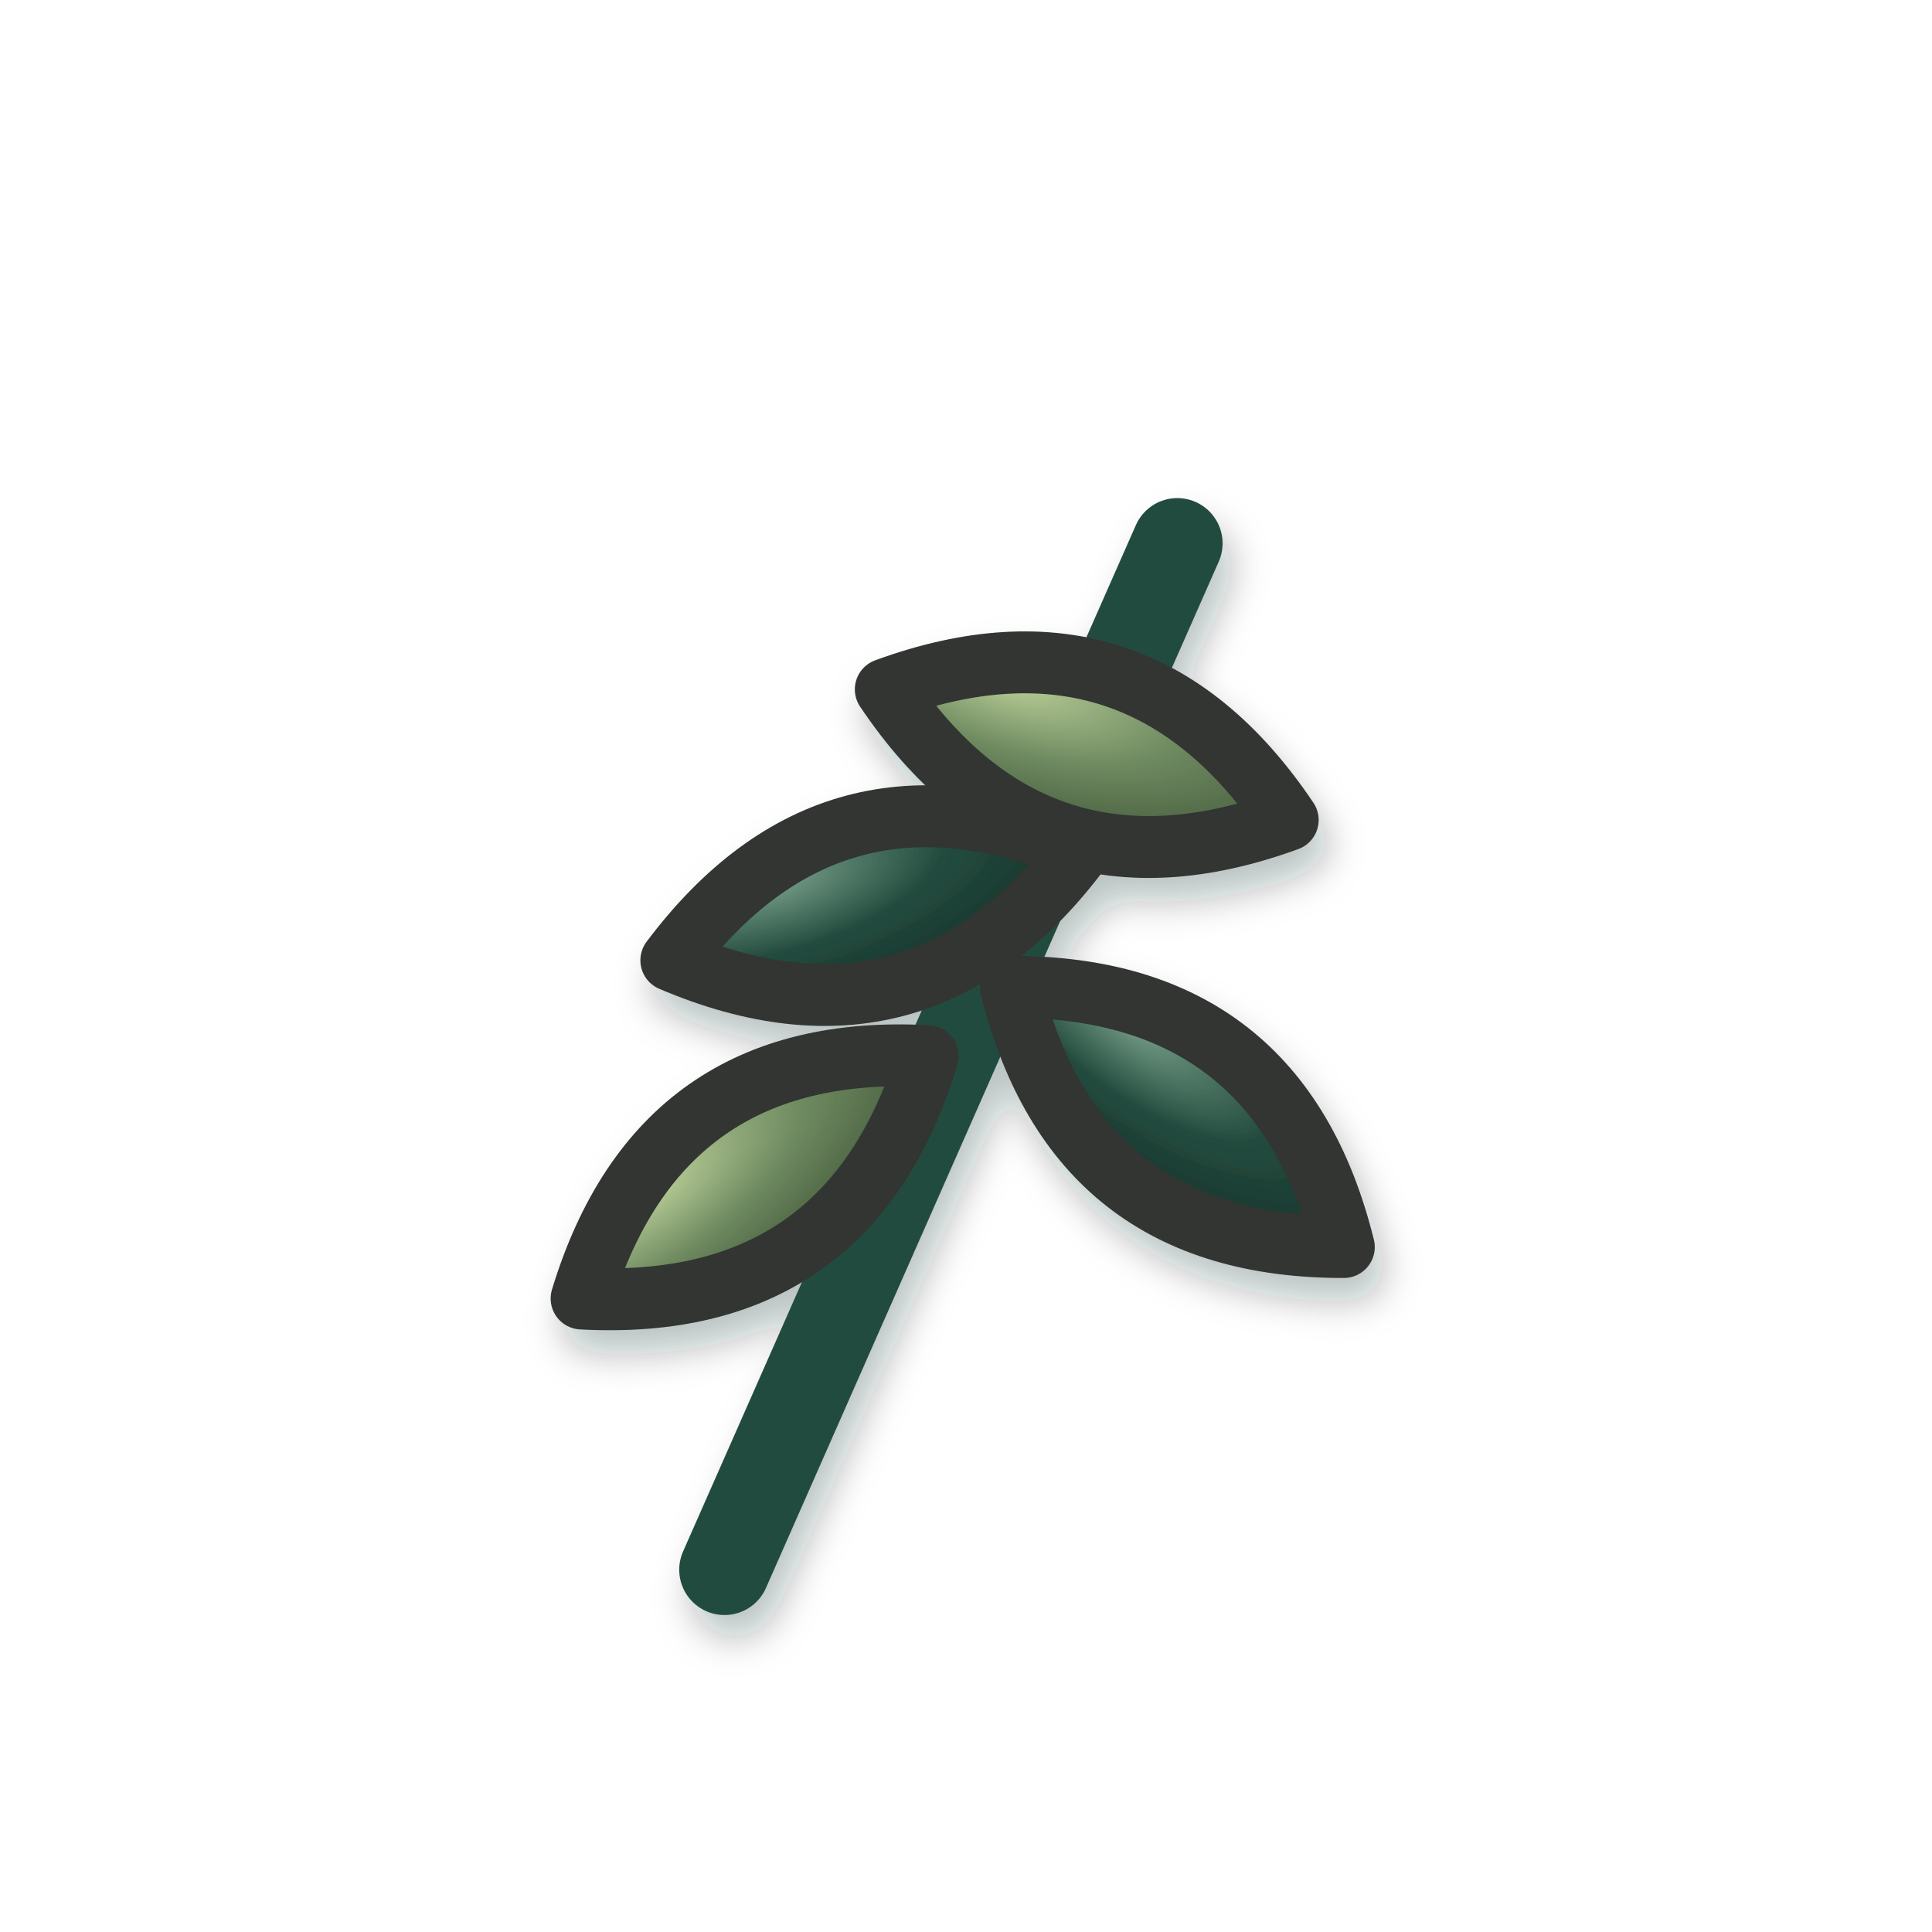
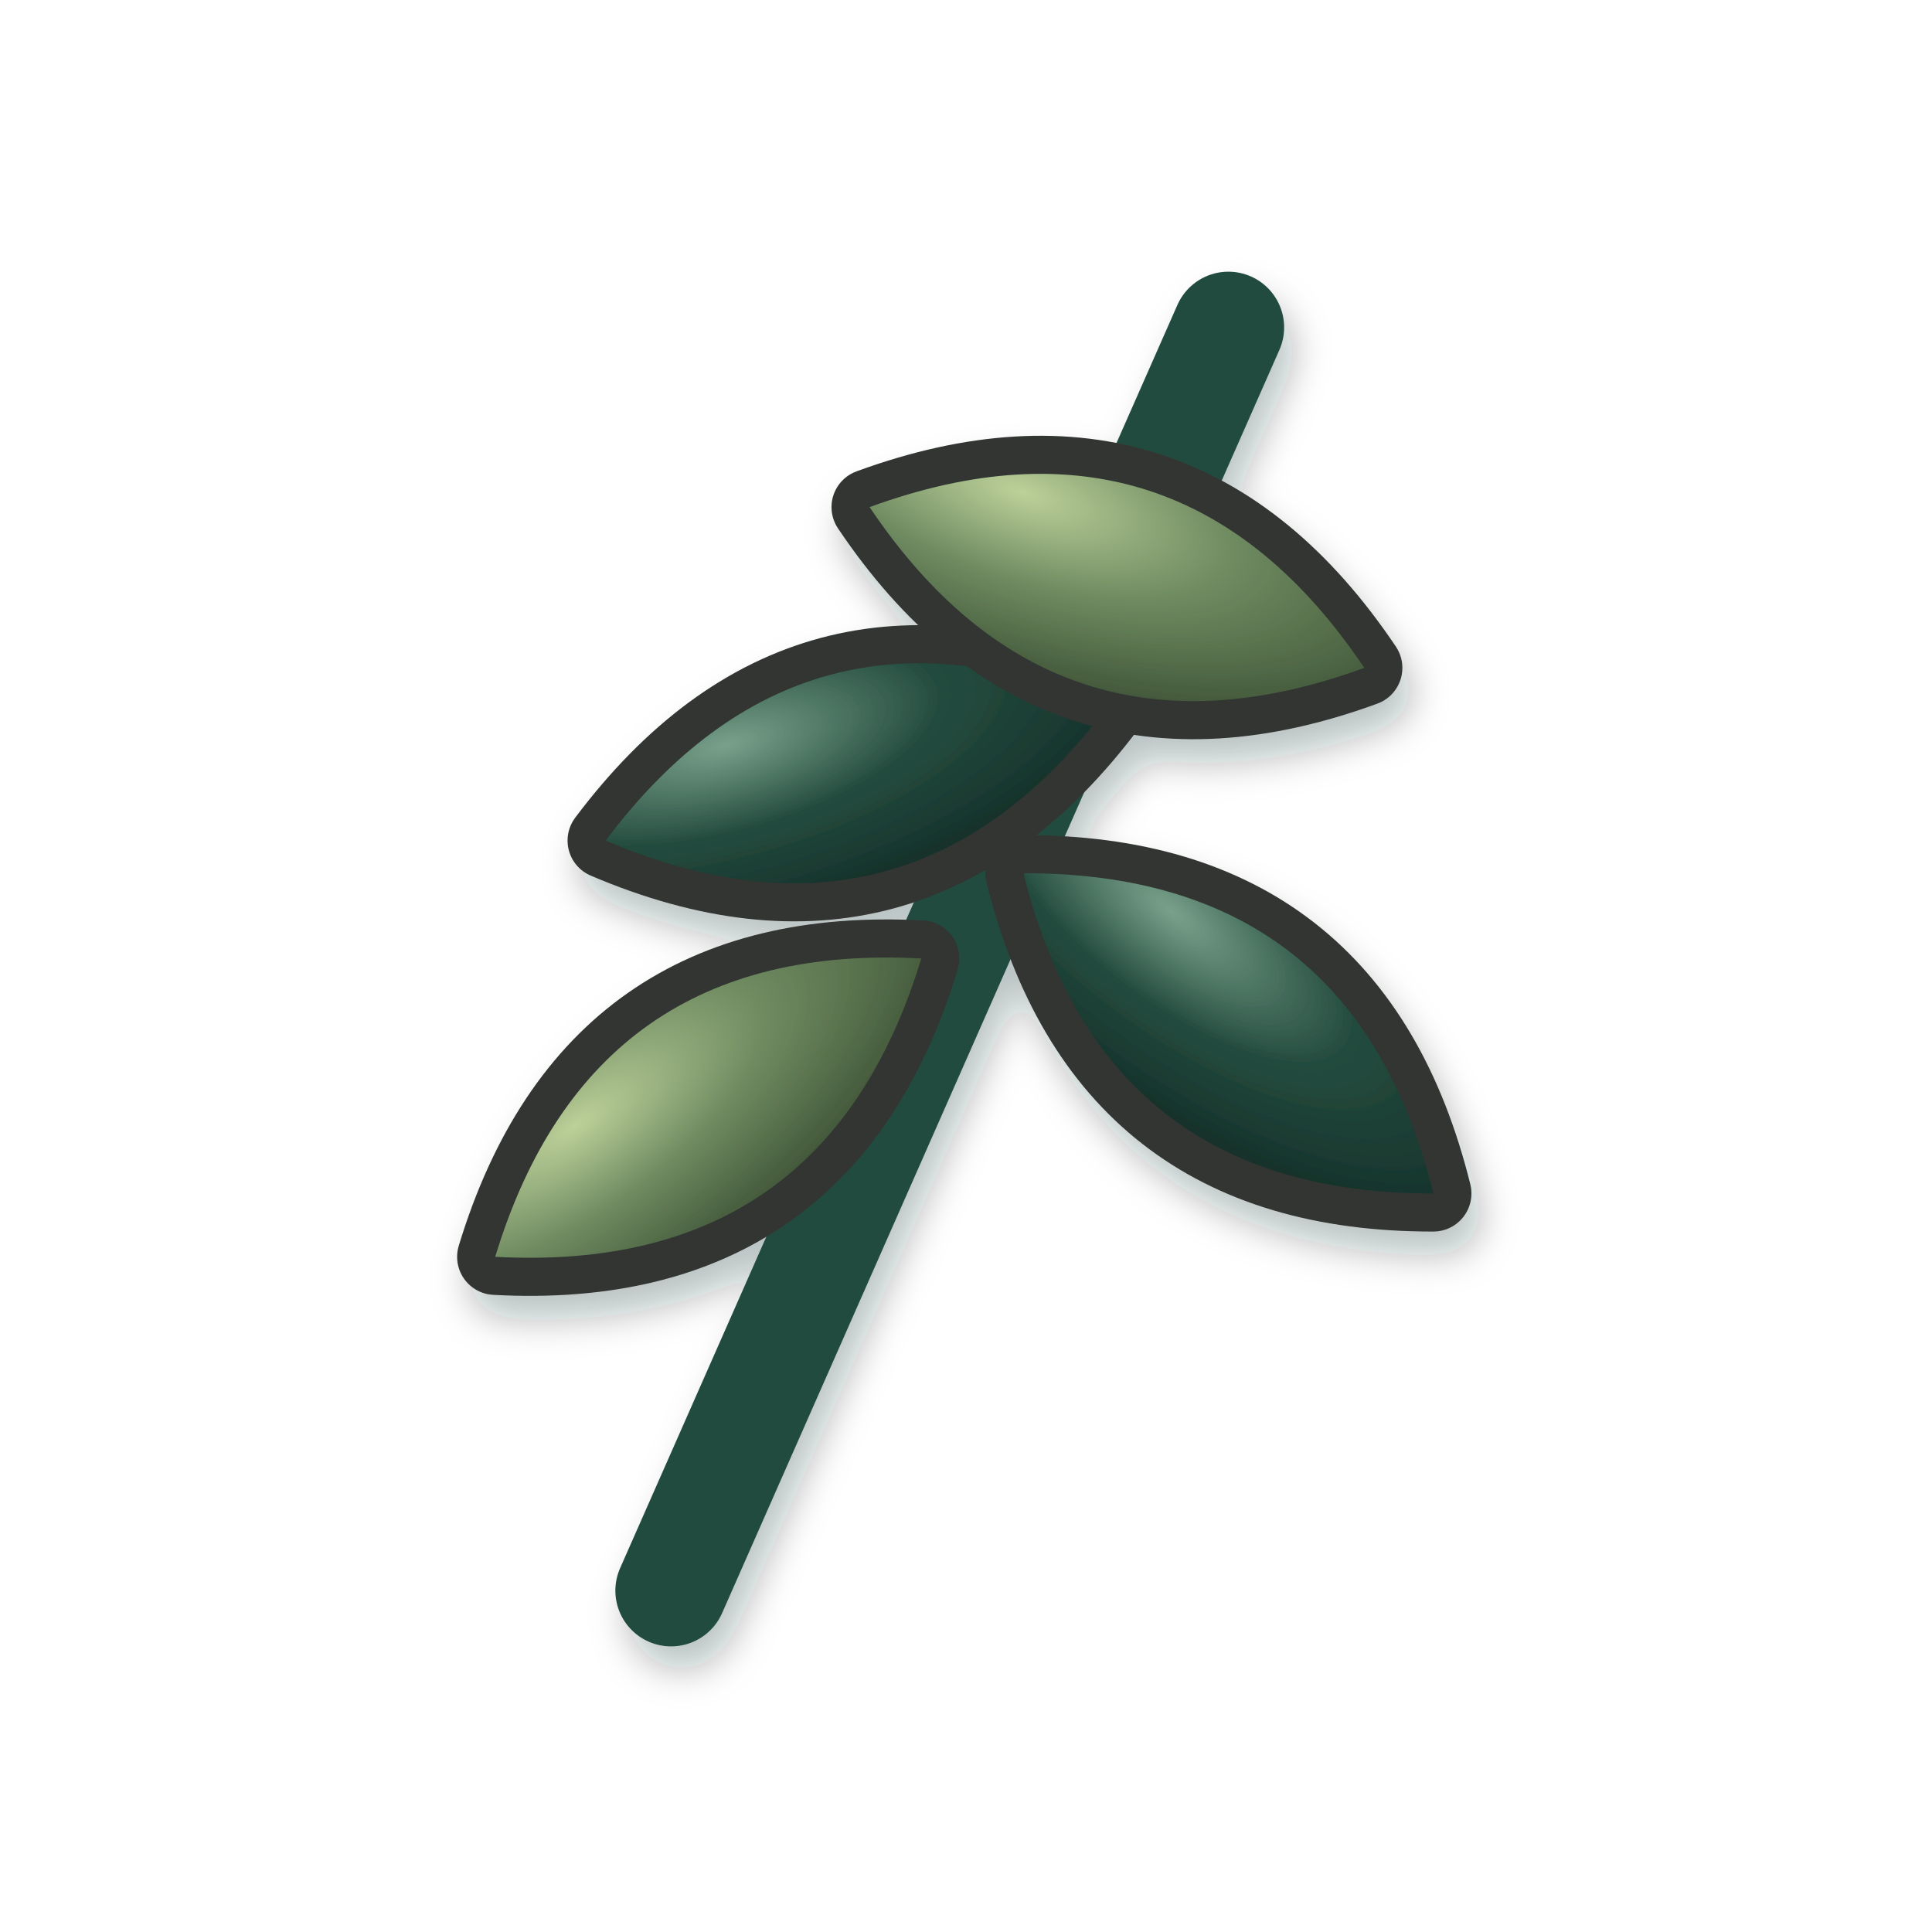
- <svg xmlns="http://www.w3.org/2000/svg" viewBox="0 0 64 64" width="64" height="64" role="img" aria-labelledby="t">
-   <style>.ink-s{stroke:#303532}.ink-f{fill:#303532}.paper-s{stroke:#F3E8CF}.paper-f{fill:#F3E8CF}@media(prefers-color-scheme:dark){.ink-s{stroke:#F3E8CF}.ink-f{fill:#F3E8CF}.paper-s{stroke:#303532}.paper-f{fill:#303532}}</style>
+ <svg xmlns="http://www.w3.org/2000/svg" viewBox="0 0 64 64" role="img" aria-labelledby="sage-fresh-title" data-aisle="Produce" data-render-style="dimensional">
  <defs>
-     <filter id="sage-fresh-depth" x="-18%" y="-18%" width="136%" height="140%" color-interpolation-filters="sRGB">
-       <feDropShadow dx="0.35" dy="0.8" stdDeviation="0.6" flood-color="#111815" flood-opacity="0.27" />
-     </filter>
+     <radialGradient id="sage-fresh-green" cx="27%" cy="20%" r="88%">
+       <stop offset="0" stop-color="#79A18A" />
+       <stop offset="0.48" stop-color="#244C3F" />
+       <stop offset="1" stop-color="#142F28" />
+     </radialGradient>
    <radialGradient id="sage-fresh-green2" cx="27%" cy="20%" r="88%">
      <stop offset="0" stop-color="#BCD099" />
      <stop offset="0.48" stop-color="#6F8B61" />
      <stop offset="1" stop-color="#405538" />
    </radialGradient>
-     <radialGradient id="sage-fresh-green" cx="27%" cy="20%" r="88%">
-       <stop offset="0" stop-color="#79A18A" />
-       <stop offset="0.48" stop-color="#244C3F" />
-       <stop offset="1" stop-color="#142F28" />
+     <radialGradient id="sage-fresh-clay" cx="27%" cy="20%" r="88%">
+       <stop offset="0" stop-color="#F1A176" />
+       <stop offset="0.48" stop-color="#C66B3D" />
+       <stop offset="1" stop-color="#813A26" />
    </radialGradient>
+     <radialGradient id="sage-fresh-clay2" cx="27%" cy="20%" r="88%">
+       <stop offset="0" stop-color="#F6C79F" />
+       <stop offset="0.48" stop-color="#DF9A68" />
+       <stop offset="1" stop-color="#A85C3B" />
+     </radialGradient>
+     <radialGradient id="sage-fresh-charcoal" cx="27%" cy="20%" r="88%">
+       <stop offset="0" stop-color="#758078" />
+       <stop offset="0.48" stop-color="#303532" />
+       <stop offset="1" stop-color="#151917" />
+     </radialGradient>
+     <radialGradient id="sage-fresh-cream" cx="27%" cy="20%" r="88%">
+       <stop offset="0" stop-color="#FFFDF2" />
+       <stop offset="0.48" stop-color="#F3E8CF" />
+       <stop offset="1" stop-color="#C6B184" />
+     </radialGradient>
+     <radialGradient id="sage-fresh-cream2" cx="27%" cy="20%" r="88%">
+       <stop offset="0" stop-color="#F4E8CB" />
+       <stop offset="0.48" stop-color="#D8C9A7" />
+       <stop offset="1" stop-color="#A8956C" />
+     </radialGradient>
+     <radialGradient id="sage-fresh-gold" cx="27%" cy="20%" r="88%">
+       <stop offset="0" stop-color="#F8D878" />
+       <stop offset="0.48" stop-color="#D8A94F" />
+       <stop offset="1" stop-color="#98651F" />
+     </radialGradient>
+     <radialGradient id="sage-fresh-red" cx="27%" cy="20%" r="88%">
+       <stop offset="0" stop-color="#DC8066" />
+       <stop offset="0.48" stop-color="#9E4938" />
+       <stop offset="1" stop-color="#5E2824" />
+     </radialGradient>
+     <filter id="sage-fresh-depth" x="-18%" y="-18%" width="136%" height="140%" color-interpolation-filters="sRGB">
+       <feDropShadow dx="0.35" dy="0.8" stdDeviation="0.6" flood-color="#111815" flood-opacity="0.27" />
+     </filter>
  </defs>
-   <g class="ink-s" stroke-width="2.05" stroke-linecap="round" stroke-linejoin="round" filter="url(#sage-fresh-depth)">
-     <path d="M24 52L39 18" fill="none" stroke="#244C3F" stroke-width="3" />
-     <path d="M18 39Q25 33.51 32 39Q25 44.49 18 39Z" fill="url(#sage-fresh-green2)" data-tone="green2" transform="rotate(-35 25 39)" />
-     <path d="M22 30Q29 24.51 36 30Q29 35.49 22 30Z" fill="url(#sage-fresh-green)" data-tone="green" transform="rotate(-15 29 30)" />
-     <path d="M29 25Q36 19.51 43 25Q36 30.49 29 25Z" fill="url(#sage-fresh-green2)" data-tone="green2" transform="rotate(18 36 25)" />
-     <path d="M32 37Q39 31.51 46 37Q39 42.49 32 37Z" fill="url(#sage-fresh-green)" data-tone="green" transform="rotate(38 39 37)" />
+   <style>
+     .food-icon { color-scheme: light dark; }
+     @media (prefers-color-scheme: dark) {
+       .food-icon { stroke: #F3E8CF; }
+ 
+       .food-icon [data-tone="charcoal"] { fill: url(#sage-fresh-cream); }
+       .food-icon [data-tone="cream"] { fill: url(#sage-fresh-charcoal); }
+       .food-icon [fill="#303532"] { fill: #F3E8CF; }
+       .food-icon [fill="#F3E8CF"] { fill: #303532; }
+       .food-icon [stroke="#303532"] { stroke: #F3E8CF; }
+       .food-icon [stroke="#F3E8CF"] { stroke: #303532; }
+     }
+   </style>
+   <g class="food-icon" stroke="#303532" stroke-width="2.05" stroke-linecap="round" stroke-linejoin="round" paint-order="stroke fill" filter="url(#sage-fresh-depth)">
+     <g class="optical-alignment" transform="translate(32 32) scale(1.23077) translate(-31.9375 -35.1875)">
+       <path d="M24 52L39 18" fill="none" stroke="#244C3F" stroke-width="3" />
+       <path d="M18 39Q25 33.51 32 39Q25 44.49 18 39Z" fill="url(#sage-fresh-green2)" data-tone="green2" transform="rotate(-35 25 39)" />
+       <path d="M22 30Q29 24.51 36 30Q29 35.49 22 30Z" fill="url(#sage-fresh-green)" data-tone="green" transform="rotate(-15 29 30)" />
+       <path d="M29 25Q36 19.51 43 25Q36 30.49 29 25Z" fill="url(#sage-fresh-green2)" data-tone="green2" transform="rotate(18 36 25)" />
+       <path d="M32 37Q39 31.51 46 37Q39 42.49 32 37Z" fill="url(#sage-fresh-green)" data-tone="green" transform="rotate(38 39 37)" />
+     </g>
  </g>
</svg>
